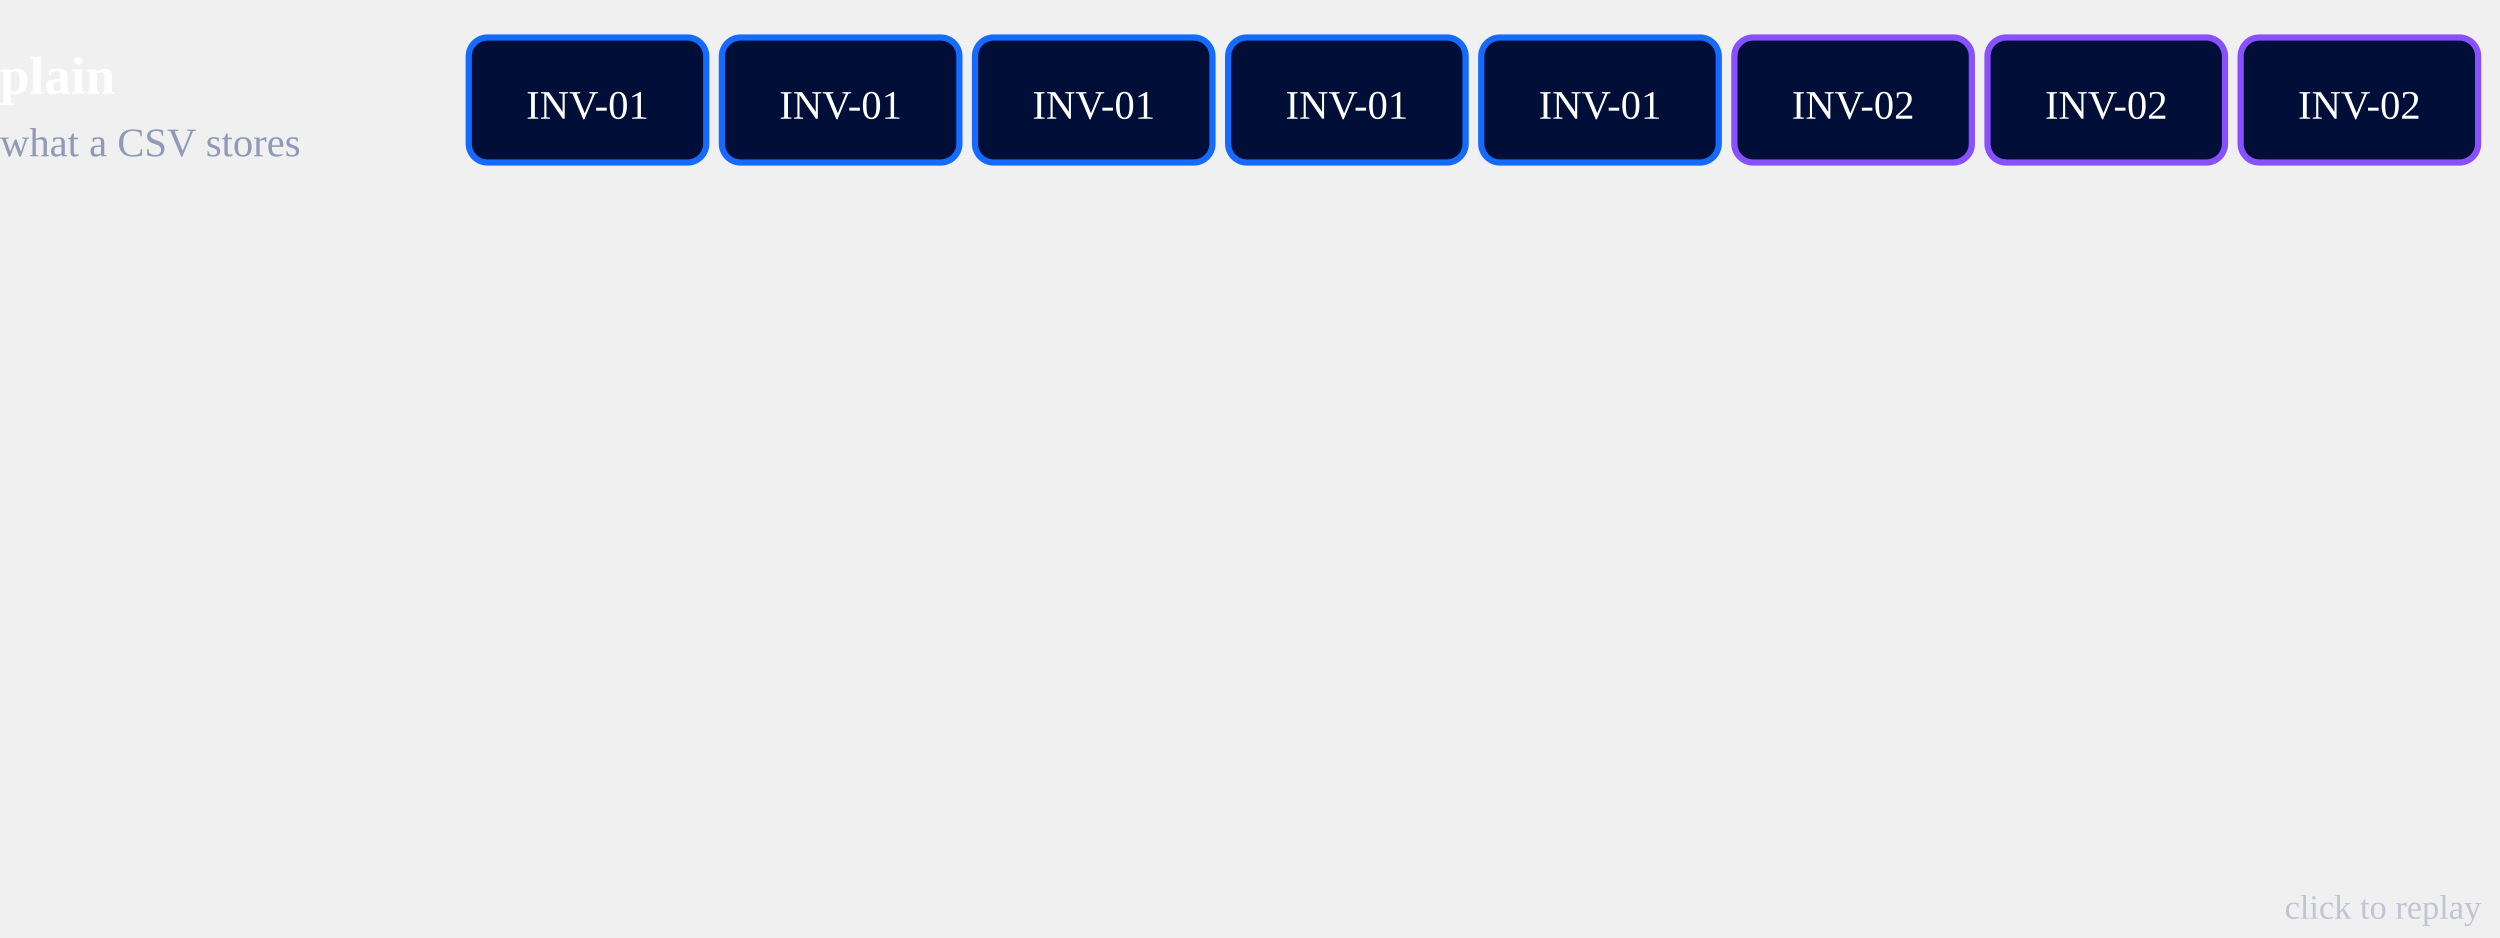
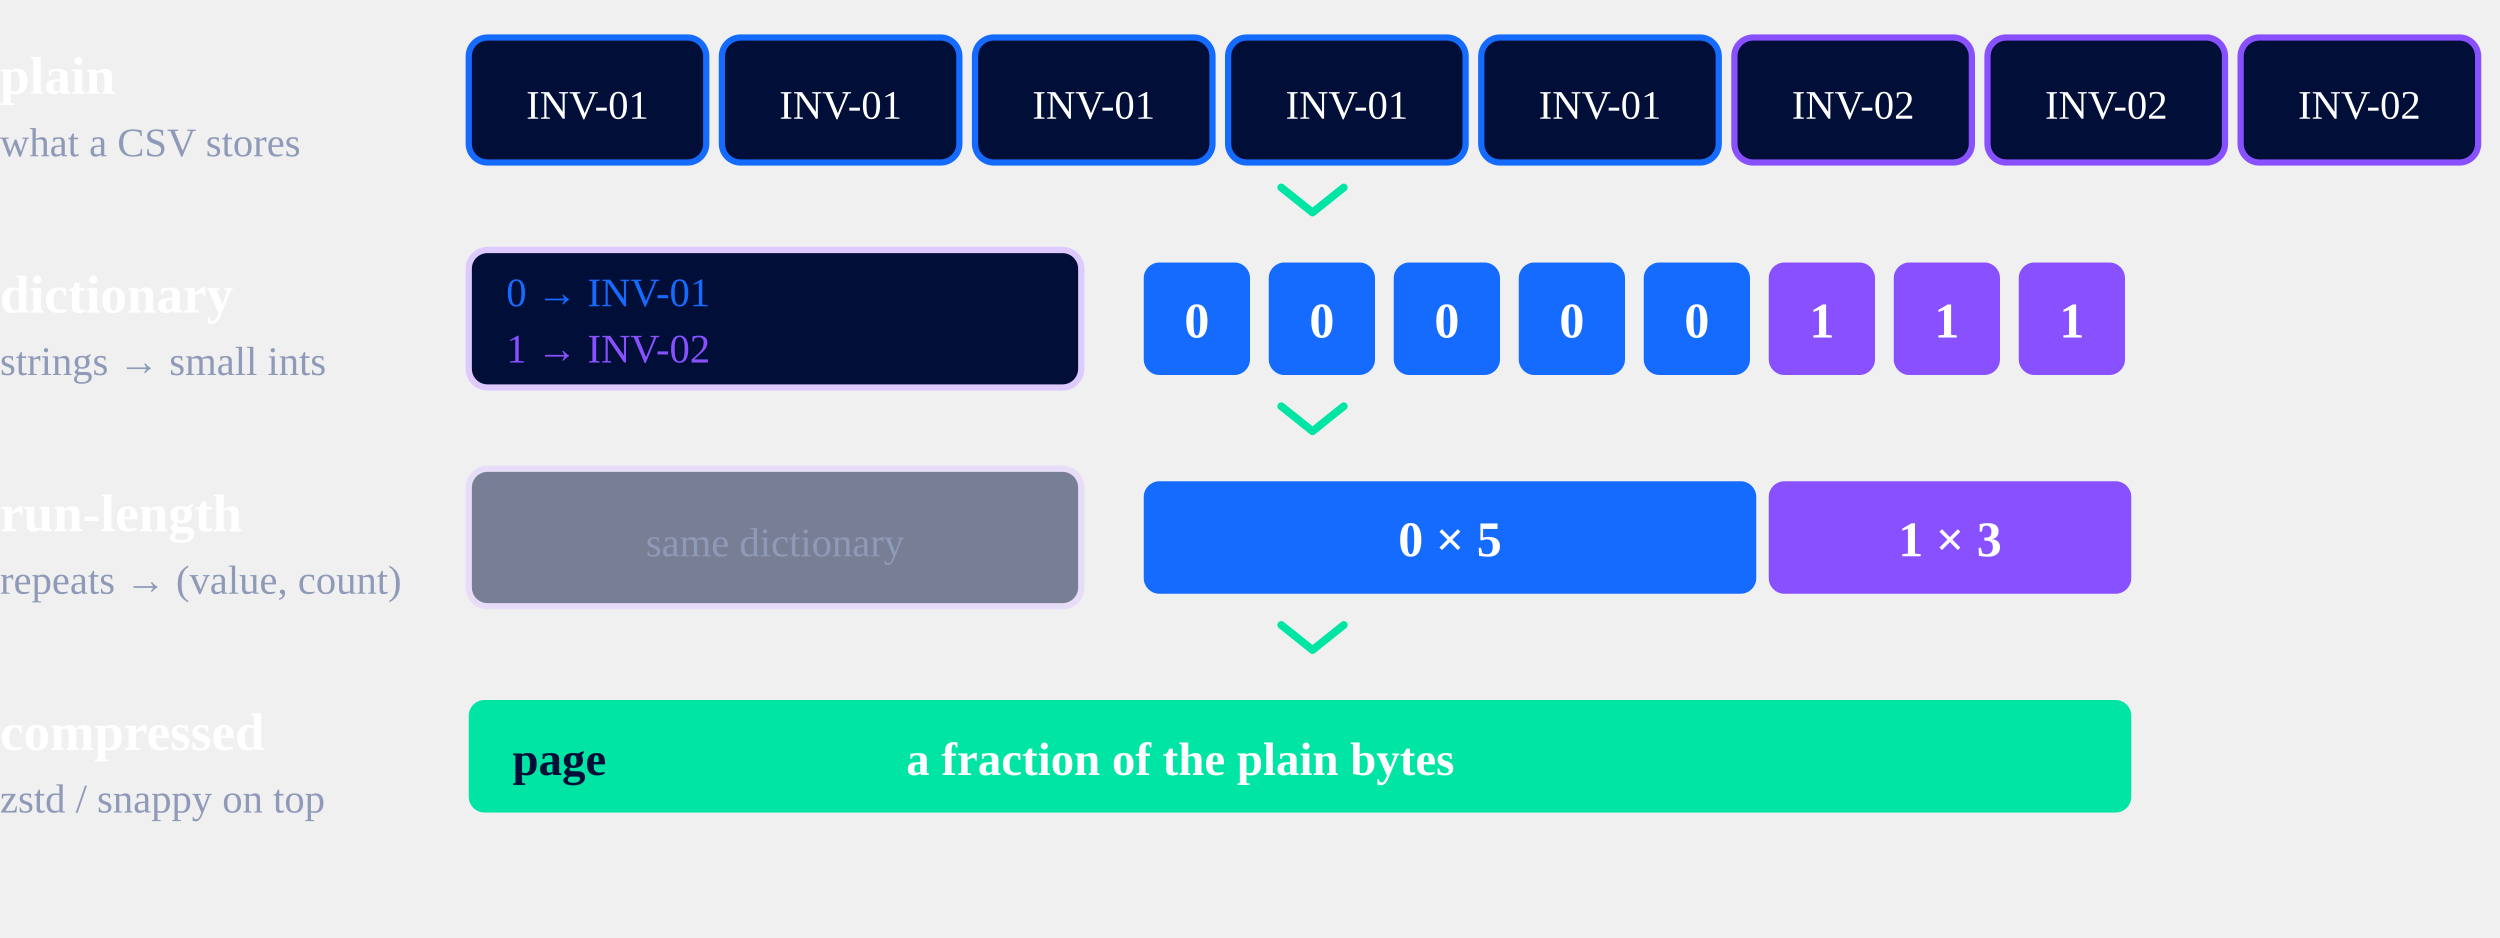
- <svg xmlns="http://www.w3.org/2000/svg" id="pq-enc" viewBox="0 0 800 300" width="100%" style="display:block; font-family:inherit; cursor:pointer;">
-   <g opacity="1">
-     <text x="0" y="30" font-size="17" fill="#FFFFFF" text-anchor="start" font-weight="700">plain</text>
-     <text x="0" y="50" font-size="13" fill="#8F9AB8" text-anchor="start">what a CSV stores</text>
-   </g>
-   <g opacity="0">
-     <animate attributeName="opacity" dur="10.0s" begin="0s;pq-enc.click" repeatCount="indefinite" calcMode="linear" keyTimes="0;0.12;0.155;0.96;0.995;1" values="0;0;1;1;0;0" />
-     <text x="0" y="104" font-size="17" fill="#FFFFFF" text-anchor="start" font-weight="700">dictionary</text>
-     <text x="0" y="124" font-size="13" fill="#8F9AB8" text-anchor="start">strings → small ints</text>
-   </g>
-   <g opacity="0">
-     <animate attributeName="opacity" dur="10.0s" begin="0s;pq-enc.click" repeatCount="indefinite" calcMode="linear" keyTimes="0;0.34;0.375;0.96;0.995;1" values="0;0;1;1;0;0" />
-     <text x="0" y="178" font-size="17" fill="#FFFFFF" text-anchor="start" font-weight="700">run-length</text>
-     <text x="0" y="198" font-size="13" fill="#8F9AB8" text-anchor="start">repeats → (value, count)</text>
-   </g>
-   <g opacity="0">
-     <animate attributeName="opacity" dur="10.0s" begin="0s;pq-enc.click" repeatCount="indefinite" calcMode="linear" keyTimes="0;0.54;0.575;0.96;0.995;1" values="0;0;1;1;0;0" />
-     <text x="0" y="252" font-size="17" fill="#FFFFFF" text-anchor="start" font-weight="700">compressed</text>
-     <text x="0" y="272" font-size="13" fill="#8F9AB8" text-anchor="start">zstd / snappy on top</text>
-   </g>
+ <svg xmlns="http://www.w3.org/2000/svg" id="pq-enc" viewBox="0 0 800 300" width="100%" style="display:block; font-family:inherit;">
+   <style>@keyframes pq-enc-pop { from { opacity: 0; transform: translateY(8px); } to { opacity: 1; transform: none; } } #pq-enc .fragment.visible .pop { animation: pq-enc-pop .4s ease-out both; } @keyframes pq-enc-shrink { from { transform: scaleX(1); } to { transform: scaleX(0.22); } } #pq-enc .shrink { transform-box: fill-box; transform-origin: left center; } #pq-enc .fragment.visible .shrink { animation: pq-enc-shrink 1.6s ease-in-out .5s both; }</style>
+   <text x="0" y="30" font-size="17" fill="#FFFFFF" text-anchor="start" font-weight="700">plain</text>
+   <text x="0" y="50" font-size="13" fill="#8F9AB8" text-anchor="start">what a CSV stores</text>
  <rect x="150" y="12" width="76" height="40" rx="6" fill="#000E38" stroke="#166BFF" stroke-width="2" />
  <text x="188" y="38" font-size="13" fill="#FFFFFF" text-anchor="middle" style="font-family:var(--marimo-monospace-font, ui-monospace, SFMono-Regular, Menlo, monospace)">INV-01</text>
  <rect x="231" y="12" width="76" height="40" rx="6" fill="#000E38" stroke="#166BFF" stroke-width="2" />
  <text x="269" y="38" font-size="13" fill="#FFFFFF" text-anchor="middle" style="font-family:var(--marimo-monospace-font, ui-monospace, SFMono-Regular, Menlo, monospace)">INV-01</text>
  <rect x="312" y="12" width="76" height="40" rx="6" fill="#000E38" stroke="#166BFF" stroke-width="2" />
  <text x="350" y="38" font-size="13" fill="#FFFFFF" text-anchor="middle" style="font-family:var(--marimo-monospace-font, ui-monospace, SFMono-Regular, Menlo, monospace)">INV-01</text>
  <rect x="393" y="12" width="76" height="40" rx="6" fill="#000E38" stroke="#166BFF" stroke-width="2" />
  <text x="431" y="38" font-size="13" fill="#FFFFFF" text-anchor="middle" style="font-family:var(--marimo-monospace-font, ui-monospace, SFMono-Regular, Menlo, monospace)">INV-01</text>
  <rect x="474" y="12" width="76" height="40" rx="6" fill="#000E38" stroke="#166BFF" stroke-width="2" />
  <text x="512" y="38" font-size="13" fill="#FFFFFF" text-anchor="middle" style="font-family:var(--marimo-monospace-font, ui-monospace, SFMono-Regular, Menlo, monospace)">INV-01</text>
  <rect x="555" y="12" width="76" height="40" rx="6" fill="#000E38" stroke="#8950FF" stroke-width="2" />
  <text x="593" y="38" font-size="13" fill="#FFFFFF" text-anchor="middle" style="font-family:var(--marimo-monospace-font, ui-monospace, SFMono-Regular, Menlo, monospace)">INV-02</text>
  <rect x="636" y="12" width="76" height="40" rx="6" fill="#000E38" stroke="#8950FF" stroke-width="2" />
  <text x="674" y="38" font-size="13" fill="#FFFFFF" text-anchor="middle" style="font-family:var(--marimo-monospace-font, ui-monospace, SFMono-Regular, Menlo, monospace)">INV-02</text>
  <rect x="717" y="12" width="76" height="40" rx="6" fill="#000E38" stroke="#8950FF" stroke-width="2" />
  <text x="755" y="38" font-size="13" fill="#FFFFFF" text-anchor="middle" style="font-family:var(--marimo-monospace-font, ui-monospace, SFMono-Regular, Menlo, monospace)">INV-02</text>
-   <g opacity="0">
-     <animate attributeName="opacity" dur="10.0s" begin="0s;pq-enc.click" repeatCount="indefinite" calcMode="linear" keyTimes="0;0.12;0.155;0.96;0.995;1" values="0;0;1;1;0;0" />
-     <rect x="150" y="84" width="196" height="44" rx="6" fill="#000E38" stroke="#DDCAFF" stroke-width="2" />
-     <text x="162" y="102" font-size="13" fill="#166BFF" text-anchor="start" style="font-family:var(--marimo-monospace-font, ui-monospace, SFMono-Regular, Menlo, monospace)">0 → INV-01</text>
-     <text x="162" y="120" font-size="13" fill="#8950FF" text-anchor="start" style="font-family:var(--marimo-monospace-font, ui-monospace, SFMono-Regular, Menlo, monospace)">1 → INV-02</text>
-   </g>
-   <g opacity="0">
-     <animate attributeName="opacity" dur="10.0s" begin="0s;pq-enc.click" repeatCount="indefinite" calcMode="linear" keyTimes="0;0.17;0.19;0.96;0.98;1" values="0;0;1;1;0;0" />
-     <rect x="366" y="88" width="34" height="36" rx="5" fill="#166BFF" stroke="none" stroke-width="1.5" />
-     <text x="383" y="112" font-size="16" fill="#FFFFFF" text-anchor="middle" font-weight="800" style="font-family:var(--marimo-monospace-font, ui-monospace, SFMono-Regular, Menlo, monospace)">0</text>
-   </g>
-   <g opacity="0">
-     <animate attributeName="opacity" dur="10.0s" begin="0s;pq-enc.click" repeatCount="indefinite" calcMode="linear" keyTimes="0;0.182;0.202;0.96;0.98;1" values="0;0;1;1;0;0" />
-     <rect x="406" y="88" width="34" height="36" rx="5" fill="#166BFF" stroke="none" stroke-width="1.5" />
-     <text x="423" y="112" font-size="16" fill="#FFFFFF" text-anchor="middle" font-weight="800" style="font-family:var(--marimo-monospace-font, ui-monospace, SFMono-Regular, Menlo, monospace)">0</text>
-   </g>
-   <g opacity="0">
-     <animate attributeName="opacity" dur="10.0s" begin="0s;pq-enc.click" repeatCount="indefinite" calcMode="linear" keyTimes="0;0.194;0.214;0.96;0.98;1" values="0;0;1;1;0;0" />
-     <rect x="446" y="88" width="34" height="36" rx="5" fill="#166BFF" stroke="none" stroke-width="1.5" />
-     <text x="463" y="112" font-size="16" fill="#FFFFFF" text-anchor="middle" font-weight="800" style="font-family:var(--marimo-monospace-font, ui-monospace, SFMono-Regular, Menlo, monospace)">0</text>
-   </g>
-   <g opacity="0">
-     <animate attributeName="opacity" dur="10.0s" begin="0s;pq-enc.click" repeatCount="indefinite" calcMode="linear" keyTimes="0;0.206;0.226;0.96;0.98;1" values="0;0;1;1;0;0" />
-     <rect x="486" y="88" width="34" height="36" rx="5" fill="#166BFF" stroke="none" stroke-width="1.5" />
-     <text x="503" y="112" font-size="16" fill="#FFFFFF" text-anchor="middle" font-weight="800" style="font-family:var(--marimo-monospace-font, ui-monospace, SFMono-Regular, Menlo, monospace)">0</text>
-   </g>
-   <g opacity="0">
-     <animate attributeName="opacity" dur="10.0s" begin="0s;pq-enc.click" repeatCount="indefinite" calcMode="linear" keyTimes="0;0.218;0.238;0.96;0.98;1" values="0;0;1;1;0;0" />
-     <rect x="526" y="88" width="34" height="36" rx="5" fill="#166BFF" stroke="none" stroke-width="1.5" />
-     <text x="543" y="112" font-size="16" fill="#FFFFFF" text-anchor="middle" font-weight="800" style="font-family:var(--marimo-monospace-font, ui-monospace, SFMono-Regular, Menlo, monospace)">0</text>
-   </g>
-   <g opacity="0">
-     <animate attributeName="opacity" dur="10.0s" begin="0s;pq-enc.click" repeatCount="indefinite" calcMode="linear" keyTimes="0;0.23;0.25;0.96;0.98;1" values="0;0;1;1;0;0" />
-     <rect x="566" y="88" width="34" height="36" rx="5" fill="#8950FF" stroke="none" stroke-width="1.5" />
-     <text x="583" y="112" font-size="16" fill="#FFFFFF" text-anchor="middle" font-weight="800" style="font-family:var(--marimo-monospace-font, ui-monospace, SFMono-Regular, Menlo, monospace)">1</text>
-   </g>
-   <g opacity="0">
-     <animate attributeName="opacity" dur="10.0s" begin="0s;pq-enc.click" repeatCount="indefinite" calcMode="linear" keyTimes="0;0.242;0.262;0.96;0.98;1" values="0;0;1;1;0;0" />
-     <rect x="606" y="88" width="34" height="36" rx="5" fill="#8950FF" stroke="none" stroke-width="1.5" />
-     <text x="623" y="112" font-size="16" fill="#FFFFFF" text-anchor="middle" font-weight="800" style="font-family:var(--marimo-monospace-font, ui-monospace, SFMono-Regular, Menlo, monospace)">1</text>
-   </g>
-   <g opacity="0">
-     <animate attributeName="opacity" dur="10.0s" begin="0s;pq-enc.click" repeatCount="indefinite" calcMode="linear" keyTimes="0;0.254;0.274;0.96;0.98;1" values="0;0;1;1;0;0" />
-     <rect x="646" y="88" width="34" height="36" rx="5" fill="#8950FF" stroke="none" stroke-width="1.5" />
-     <text x="663" y="112" font-size="16" fill="#FFFFFF" text-anchor="middle" font-weight="800" style="font-family:var(--marimo-monospace-font, ui-monospace, SFMono-Regular, Menlo, monospace)">1</text>
-   </g>
-   <g opacity="0">
-     <animate attributeName="opacity" dur="10.0s" begin="0s;pq-enc.click" repeatCount="indefinite" calcMode="linear" keyTimes="0;0.38;0.415;0.96;0.995;1" values="0;0;1;1;0;0" />
-     <rect x="366" y="162" width="196" height="36" rx="5" fill="#166BFF" stroke="none" stroke-width="1.5" />
-     <text x="464.0" y="186" font-size="16" fill="#FFFFFF" text-anchor="middle" font-weight="800" style="font-family:var(--marimo-monospace-font, ui-monospace, SFMono-Regular, Menlo, monospace)">0  × 5</text>
-   </g>
-   <g opacity="0">
-     <animate attributeName="opacity" dur="10.0s" begin="0s;pq-enc.click" repeatCount="indefinite" calcMode="linear" keyTimes="0;0.41;0.445;0.96;0.995;1" values="0;0;1;1;0;0" />
-     <rect x="566" y="162" width="116" height="36" rx="5" fill="#8950FF" stroke="none" stroke-width="1.5" />
-     <text x="624.0" y="186" font-size="16" fill="#FFFFFF" text-anchor="middle" font-weight="800" style="font-family:var(--marimo-monospace-font, ui-monospace, SFMono-Regular, Menlo, monospace)">1  × 3</text>
-   </g>
-   <g opacity="0">
-     <animate attributeName="opacity" dur="10.0s" begin="0s;pq-enc.click" repeatCount="indefinite" calcMode="linear" keyTimes="0;0.36;0.395;0.96;0.995;1" values="0;0;1;1;0;0" />
-     <rect x="150" y="158" width="196" height="44" rx="6" fill="#000E38" stroke="#DDCAFF" stroke-width="2" opacity="0.5" />
-     <text x="248" y="186" font-size="13" fill="#8F9AB8" text-anchor="middle">same dictionary</text>
-   </g>
-   <g opacity="0">
-     <animate attributeName="opacity" dur="10.0s" begin="0s;pq-enc.click" repeatCount="indefinite" calcMode="linear" keyTimes="0;0.54;0.575;0.96;0.995;1" values="0;0;1;1;0;0" />
-     <rect x="150" y="236" height="36" rx="5" fill="#00E5A4" width="532">
-       <animate attributeName="width" dur="10.0s" begin="0s;pq-enc.click" repeatCount="indefinite" calcMode="spline" keyTimes="0;0.58;0.7;0.96;1" values="532;532;120;120;532" keySplines="0 0 1 1;.4 0 .2 1;0 0 1 1;0 0 1 1" />
-     </rect>
-     <text x="164" y="260" font-size="15" fill="#000E38" text-anchor="start" font-weight="800">page</text>
-     <g opacity="0">
-       <animate attributeName="opacity" dur="10.0s" begin="0s;pq-enc.click" repeatCount="indefinite" calcMode="linear" keyTimes="0;0.71;0.745;0.96;0.995;1" values="0;0;1;1;0;0" />
-       <text x="290" y="260" font-size="15" fill="#FFFFFF" text-anchor="start" font-weight="600">a fraction of the plain bytes</text>
+   <g class="fragment" data-fragment-index="1">
+     <text x="0" y="100" font-size="17" fill="#FFFFFF" text-anchor="start" font-weight="700">dictionary</text>
+     <text x="0" y="120" font-size="13" fill="#8F9AB8" text-anchor="start">strings → small ints</text>
+     <path d="M410,60 l10,8 l10,-8" fill="none" stroke="#00E5A4" stroke-width="2.5" stroke-linecap="round" stroke-linejoin="round" />
+     <rect x="150" y="80" width="196" height="44" rx="6" fill="#000E38" stroke="#DDCAFF" stroke-width="2" />
+     <text x="162" y="98" font-size="13" fill="#166BFF" text-anchor="start" style="font-family:var(--marimo-monospace-font, ui-monospace, SFMono-Regular, Menlo, monospace)">0 → INV-01</text>
+     <text x="162" y="116" font-size="13" fill="#8950FF" text-anchor="start" style="font-family:var(--marimo-monospace-font, ui-monospace, SFMono-Regular, Menlo, monospace)">1 → INV-02</text>
+     <g class="pop" style="animation-delay:0.40s">
+       <rect x="366" y="84" width="34" height="36" rx="5" fill="#166BFF" stroke="none" stroke-width="1.5" />
+       <text x="383" y="108" font-size="16" fill="#FFFFFF" text-anchor="middle" font-weight="800" style="font-family:var(--marimo-monospace-font, ui-monospace, SFMono-Regular, Menlo, monospace)">0</text>
+     </g>
+     <g class="pop" style="animation-delay:0.55s">
+       <rect x="406" y="84" width="34" height="36" rx="5" fill="#166BFF" stroke="none" stroke-width="1.5" />
+       <text x="423" y="108" font-size="16" fill="#FFFFFF" text-anchor="middle" font-weight="800" style="font-family:var(--marimo-monospace-font, ui-monospace, SFMono-Regular, Menlo, monospace)">0</text>
+     </g>
+     <g class="pop" style="animation-delay:0.70s">
+       <rect x="446" y="84" width="34" height="36" rx="5" fill="#166BFF" stroke="none" stroke-width="1.5" />
+       <text x="463" y="108" font-size="16" fill="#FFFFFF" text-anchor="middle" font-weight="800" style="font-family:var(--marimo-monospace-font, ui-monospace, SFMono-Regular, Menlo, monospace)">0</text>
+     </g>
+     <g class="pop" style="animation-delay:0.85s">
+       <rect x="486" y="84" width="34" height="36" rx="5" fill="#166BFF" stroke="none" stroke-width="1.5" />
+       <text x="503" y="108" font-size="16" fill="#FFFFFF" text-anchor="middle" font-weight="800" style="font-family:var(--marimo-monospace-font, ui-monospace, SFMono-Regular, Menlo, monospace)">0</text>
+     </g>
+     <g class="pop" style="animation-delay:1.00s">
+       <rect x="526" y="84" width="34" height="36" rx="5" fill="#166BFF" stroke="none" stroke-width="1.5" />
+       <text x="543" y="108" font-size="16" fill="#FFFFFF" text-anchor="middle" font-weight="800" style="font-family:var(--marimo-monospace-font, ui-monospace, SFMono-Regular, Menlo, monospace)">0</text>
+     </g>
+     <g class="pop" style="animation-delay:1.15s">
+       <rect x="566" y="84" width="34" height="36" rx="5" fill="#8950FF" stroke="none" stroke-width="1.5" />
+       <text x="583" y="108" font-size="16" fill="#FFFFFF" text-anchor="middle" font-weight="800" style="font-family:var(--marimo-monospace-font, ui-monospace, SFMono-Regular, Menlo, monospace)">1</text>
+     </g>
+     <g class="pop" style="animation-delay:1.30s">
+       <rect x="606" y="84" width="34" height="36" rx="5" fill="#8950FF" stroke="none" stroke-width="1.5" />
+       <text x="623" y="108" font-size="16" fill="#FFFFFF" text-anchor="middle" font-weight="800" style="font-family:var(--marimo-monospace-font, ui-monospace, SFMono-Regular, Menlo, monospace)">1</text>
+     </g>
+     <g class="pop" style="animation-delay:1.45s">
+       <rect x="646" y="84" width="34" height="36" rx="5" fill="#8950FF" stroke="none" stroke-width="1.5" />
+       <text x="663" y="108" font-size="16" fill="#FFFFFF" text-anchor="middle" font-weight="800" style="font-family:var(--marimo-monospace-font, ui-monospace, SFMono-Regular, Menlo, monospace)">1</text>
    </g>
  </g>
-   <g opacity="0">
-     <animate attributeName="opacity" dur="10.0s" begin="0s;pq-enc.click" repeatCount="indefinite" calcMode="linear" keyTimes="0;0.12;0.155;0.96;0.995;1" values="0;0;1;1;0;0" />
-     <path d="M410,62 l10,8 l10,-8" fill="none" stroke="#00E5A4" stroke-width="2.5" stroke-linecap="round" stroke-linejoin="round" />
+   <g class="fragment" data-fragment-index="2">
+     <text x="0" y="170" font-size="17" fill="#FFFFFF" text-anchor="start" font-weight="700">run-length</text>
+     <text x="0" y="190" font-size="13" fill="#8F9AB8" text-anchor="start">repeats → (value, count)</text>
+     <path d="M410,130 l10,8 l10,-8" fill="none" stroke="#00E5A4" stroke-width="2.5" stroke-linecap="round" stroke-linejoin="round" />
+     <rect x="150" y="150" width="196" height="44" rx="6" fill="#000E38" stroke="#DDCAFF" stroke-width="2" opacity="0.5" />
+     <text x="248" y="178" font-size="13" fill="#8F9AB8" text-anchor="middle">same dictionary</text>
+     <g class="pop" style="animation-delay:0.40s">
+       <rect x="366" y="154" width="196" height="36" rx="5" fill="#166BFF" stroke="none" stroke-width="1.5" />
+       <text x="464.0" y="178" font-size="16" fill="#FFFFFF" text-anchor="middle" font-weight="800" style="font-family:var(--marimo-monospace-font, ui-monospace, SFMono-Regular, Menlo, monospace)">0  × 5</text>
+     </g>
+     <g class="pop" style="animation-delay:0.80s">
+       <rect x="566" y="154" width="116" height="36" rx="5" fill="#8950FF" stroke="none" stroke-width="1.5" />
+       <text x="624.0" y="178" font-size="16" fill="#FFFFFF" text-anchor="middle" font-weight="800" style="font-family:var(--marimo-monospace-font, ui-monospace, SFMono-Regular, Menlo, monospace)">1  × 3</text>
+     </g>
  </g>
-   <g opacity="0">
-     <animate attributeName="opacity" dur="10.0s" begin="0s;pq-enc.click" repeatCount="indefinite" calcMode="linear" keyTimes="0;0.34;0.375;0.96;0.995;1" values="0;0;1;1;0;0" />
-     <path d="M410,136 l10,8 l10,-8" fill="none" stroke="#00E5A4" stroke-width="2.5" stroke-linecap="round" stroke-linejoin="round" />
+   <g class="fragment" data-fragment-index="3">
+     <text x="0" y="240" font-size="17" fill="#FFFFFF" text-anchor="start" font-weight="700">compressed</text>
+     <text x="0" y="260" font-size="13" fill="#8F9AB8" text-anchor="start">zstd / snappy on top</text>
+     <path d="M410,200 l10,8 l10,-8" fill="none" stroke="#00E5A4" stroke-width="2.5" stroke-linecap="round" stroke-linejoin="round" />
+     <rect class="shrink" x="150" y="224" width="532" height="36" rx="5" fill="#00E5A4" />
+     <text x="164" y="248" font-size="15" fill="#000E38" text-anchor="start" font-weight="800">page</text>
+     <g class="pop" style="animation-delay:2.20s">
+       <text x="290" y="248" font-size="15" fill="#FFFFFF" text-anchor="start" font-weight="600">a fraction of the plain bytes</text>
+     </g>
  </g>
-   <g opacity="0">
-     <animate attributeName="opacity" dur="10.0s" begin="0s;pq-enc.click" repeatCount="indefinite" calcMode="linear" keyTimes="0;0.54;0.575;0.96;0.995;1" values="0;0;1;1;0;0" />
-     <path d="M410,210 l10,8 l10,-8" fill="none" stroke="#00E5A4" stroke-width="2.5" stroke-linecap="round" stroke-linejoin="round" />
-   </g>
-   <text x="794" y="294" text-anchor="end" font-size="11" fill="#8F9AB8" opacity="0.5">click to replay</text>
</svg>
